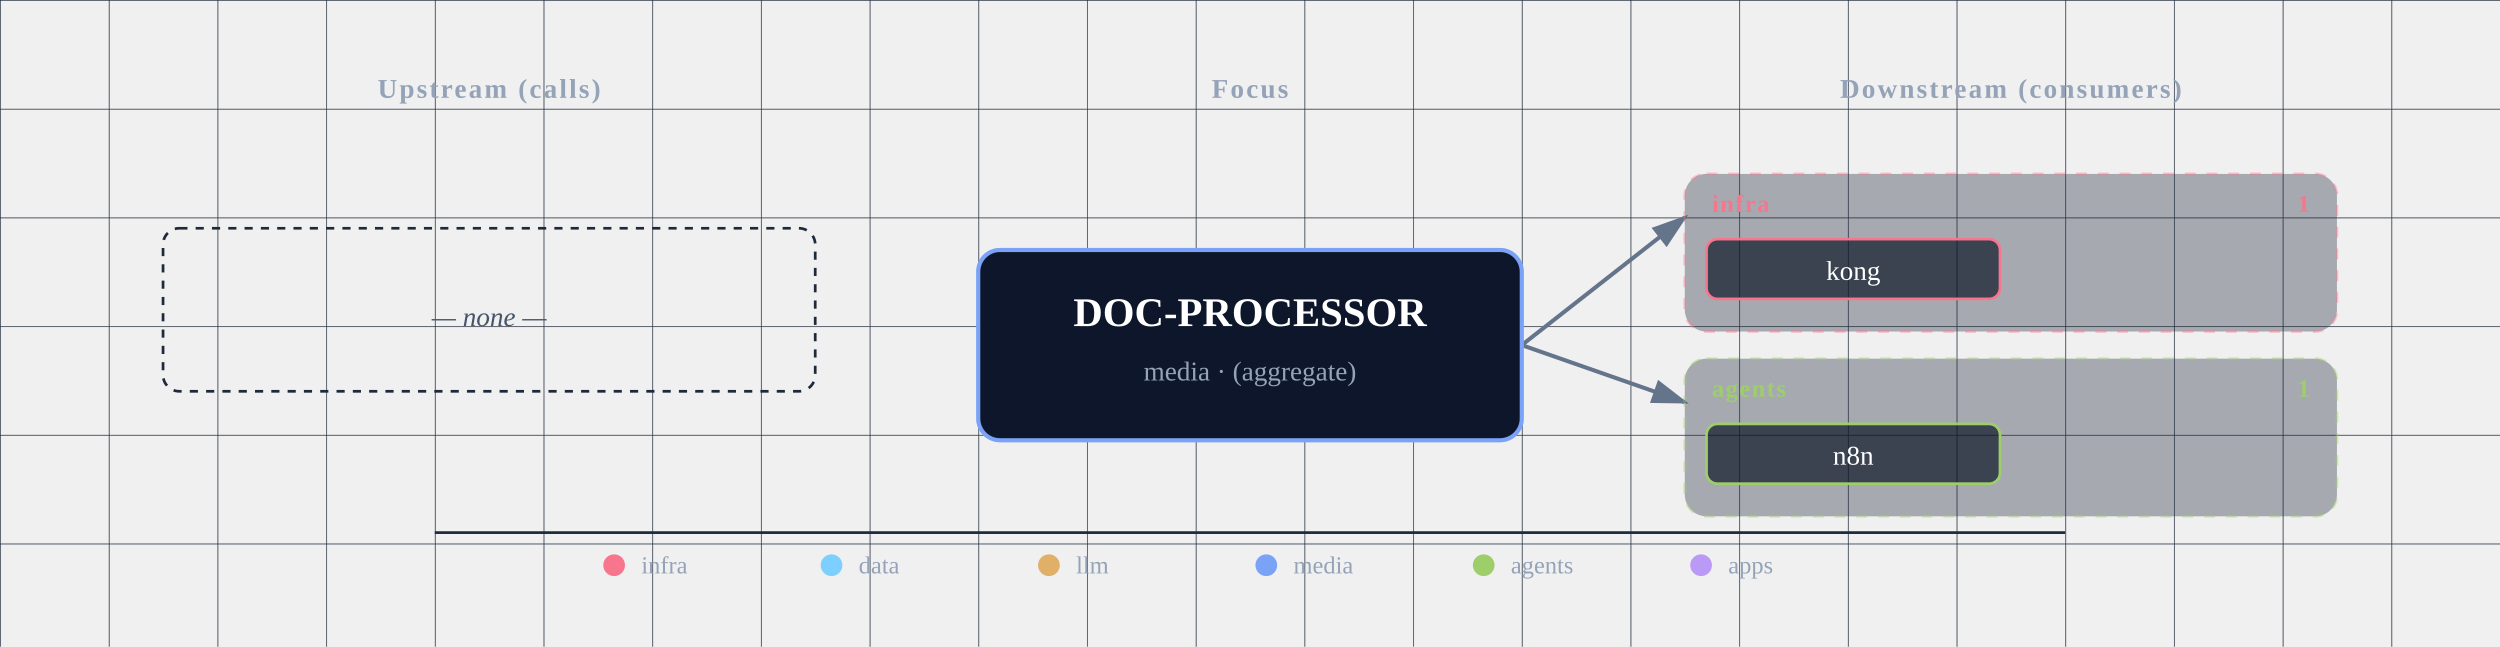
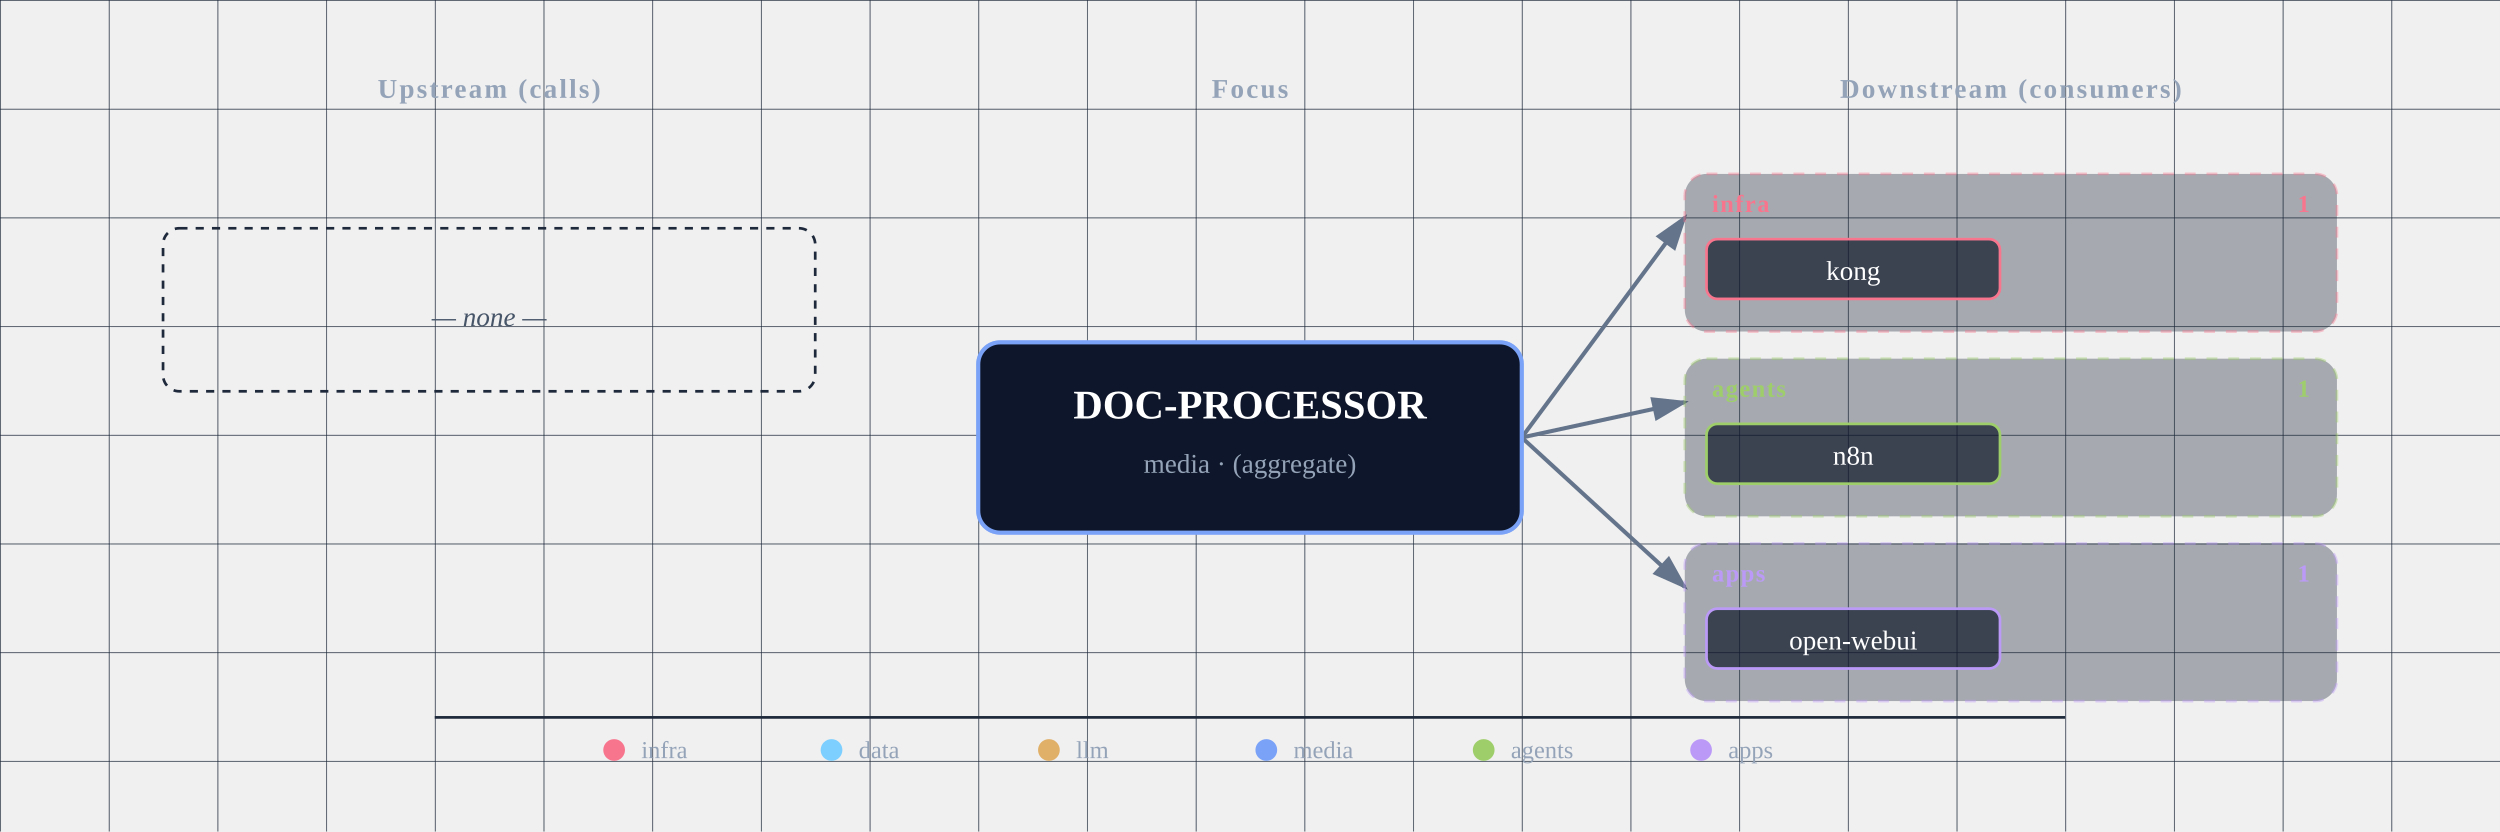
- <svg xmlns="http://www.w3.org/2000/svg" viewBox="0 0 920 238">
+ <svg xmlns="http://www.w3.org/2000/svg" viewBox="0 0 920 306">
  <defs>
    <pattern id="grid" width="40" height="40" patternUnits="userSpaceOnUse">
      <path d="M 40 0 L 0 0 0 40" fill="none" stroke="#1e293b" stroke-width="0.5" />
    </pattern>
    <marker id="arrowhead" markerWidth="9" markerHeight="6" refX="8" refY="3" orient="auto">
      <polygon points="0 0, 9 3, 0 6" fill="#64748b" />
    </marker>
    <filter id="focus-glow" x="-50%" y="-50%" width="200%" height="200%">
      <feGaussianBlur in="SourceAlpha" stdDeviation="6" />
      <feFlood flood-color="#7aa2f7" flood-opacity="0.6" />
      <feComposite in2="SourceAlpha" operator="in" />
      <feMerge>
        <feMergeNode />
        <feMergeNode in="SourceGraphic" />
      </feMerge>
    </filter>
  </defs>
-   <rect width="920" height="238" fill="url(#grid)" />
+   <rect width="920" height="306" fill="url(#grid)" />
  <text x="180" y="36" fill="#94a3b8" font-size="10" font-weight="600" text-anchor="middle" letter-spacing="0.08em">Upstream (calls)</text>
  <text x="460" y="36" fill="#94a3b8" font-size="10" font-weight="600" text-anchor="middle" letter-spacing="0.08em">Focus</text>
  <text x="740" y="36" fill="#94a3b8" font-size="10" font-weight="600" text-anchor="middle" letter-spacing="0.08em">Downstream (consumers)</text>
-   <line x1="560" y1="127" x2="620" y2="80" stroke="#64748b" stroke-width="1.5" marker-end="url(#arrowhead)" />
-   <line x1="560" y1="127" x2="620" y2="148" stroke="#64748b" stroke-width="1.5" marker-end="url(#arrowhead)" />
+   <line x1="560" y1="161" x2="620" y2="80" stroke="#64748b" stroke-width="1.5" marker-end="url(#arrowhead)" />
+   <line x1="560" y1="161" x2="620" y2="148" stroke="#64748b" stroke-width="1.5" marker-end="url(#arrowhead)" />
+   <line x1="560" y1="161" x2="620" y2="216" stroke="#64748b" stroke-width="1.5" marker-end="url(#arrowhead)" />
  <g>
    <rect x="60" y="84" width="240" height="60" rx="6" fill="none" stroke="#1e293b" stroke-width="1" stroke-dasharray="3,3" />
    <text x="180" y="120" fill="#475569" font-size="10" font-style="italic" text-anchor="middle">— none —</text>
  </g>
  <g>
    <g class="cluster">
      <rect x="620" y="64" width="240" height="58" rx="8" fill="rgba(30,41,59,0.35)" stroke="#f7768e" stroke-width="1" stroke-dasharray="4,4" stroke-opacity="0.4" />
      <text x="630" y="78" fill="#f7768e" font-size="9" font-weight="700" text-anchor="start" style="letter-spacing:0.06em;text-transform:uppercase;">infra</text>
      <text x="850" y="78" fill="#f7768e" font-size="9" font-weight="600" text-anchor="end">1</text>
    </g>
    <g>
      <rect x="628" y="88" width="108" height="22" rx="4" fill="rgba(15,23,42,0.7)" stroke="#f7768e" stroke-width="1" />
      <text x="682" y="103" fill="white" font-size="10" text-anchor="middle">kong</text>
    </g>
    <g class="cluster">
      <rect x="620" y="132" width="240" height="58" rx="8" fill="rgba(30,41,59,0.35)" stroke="#9ece6a" stroke-width="1" stroke-dasharray="4,4" stroke-opacity="0.4" />
      <text x="630" y="146" fill="#9ece6a" font-size="9" font-weight="700" text-anchor="start" style="letter-spacing:0.06em;text-transform:uppercase;">agents</text>
      <text x="850" y="146" fill="#9ece6a" font-size="9" font-weight="600" text-anchor="end">1</text>
    </g>
    <g>
      <rect x="628" y="156" width="108" height="22" rx="4" fill="rgba(15,23,42,0.7)" stroke="#9ece6a" stroke-width="1" />
      <text x="682" y="171" fill="white" font-size="10" text-anchor="middle">n8n</text>
    </g>
+     <g class="cluster">
+       <rect x="620" y="200" width="240" height="58" rx="8" fill="rgba(30,41,59,0.35)" stroke="#bb9af7" stroke-width="1" stroke-dasharray="4,4" stroke-opacity="0.4" />
+       <text x="630" y="214" fill="#bb9af7" font-size="9" font-weight="700" text-anchor="start" style="letter-spacing:0.06em;text-transform:uppercase;">apps</text>
+       <text x="850" y="214" fill="#bb9af7" font-size="9" font-weight="600" text-anchor="end">1</text>
+     </g>
+     <g>
+       <rect x="628" y="224" width="108" height="22" rx="4" fill="rgba(15,23,42,0.7)" stroke="#bb9af7" stroke-width="1" />
+       <text x="682" y="239" fill="white" font-size="10" text-anchor="middle">open-webui</text>
+     </g>
  </g>
  <g class="focus" filter="url(#focus-glow)">
-     <rect x="360" y="92" width="200" height="70" rx="8" fill="#0f172a" stroke="#7aa2f7" stroke-width="1.5" />
-     <text x="460" y="120" fill="white" font-size="15" font-weight="700" text-anchor="middle">DOC-PROCESSOR</text>
-     <text x="460" y="140" fill="#94a3b8" font-size="10" text-anchor="middle">media · (aggregate)</text>
+     <rect x="360" y="126" width="200" height="70" rx="8" fill="#0f172a" stroke="#7aa2f7" stroke-width="1.5" />
+     <text x="460" y="154" fill="white" font-size="15" font-weight="700" text-anchor="middle">DOC-PROCESSOR</text>
+     <text x="460" y="174" fill="#94a3b8" font-size="10" text-anchor="middle">media · (aggregate)</text>
  </g>
  <g class="legend">
-     <line x1="160" y1="196" x2="760" y2="196" stroke="#1e293b" stroke-width="1" />
-     <circle cx="226" cy="208" r="4" fill="#f7768e" />
-     <text x="236" y="211" fill="#94a3b8" font-size="9" font-weight="400" text-anchor="start">infra</text>
-     <circle cx="306" cy="208" r="4" fill="#7dcfff" />
-     <text x="316" y="211" fill="#94a3b8" font-size="9" font-weight="400" text-anchor="start">data</text>
-     <circle cx="386" cy="208" r="4" fill="#e0af68" />
-     <text x="396" y="211" fill="#94a3b8" font-size="9" font-weight="400" text-anchor="start">llm</text>
-     <circle cx="466" cy="208" r="4" fill="#7aa2f7" />
-     <text x="476" y="211" fill="#94a3b8" font-size="9" font-weight="400" text-anchor="start">media</text>
-     <circle cx="546" cy="208" r="4" fill="#9ece6a" />
-     <text x="556" y="211" fill="#94a3b8" font-size="9" font-weight="400" text-anchor="start">agents</text>
-     <circle cx="626" cy="208" r="4" fill="#bb9af7" />
-     <text x="636" y="211" fill="#94a3b8" font-size="9" font-weight="400" text-anchor="start">apps</text>
+     <line x1="160" y1="264" x2="760" y2="264" stroke="#1e293b" stroke-width="1" />
+     <circle cx="226" cy="276" r="4" fill="#f7768e" />
+     <text x="236" y="279" fill="#94a3b8" font-size="9" font-weight="400" text-anchor="start">infra</text>
+     <circle cx="306" cy="276" r="4" fill="#7dcfff" />
+     <text x="316" y="279" fill="#94a3b8" font-size="9" font-weight="400" text-anchor="start">data</text>
+     <circle cx="386" cy="276" r="4" fill="#e0af68" />
+     <text x="396" y="279" fill="#94a3b8" font-size="9" font-weight="400" text-anchor="start">llm</text>
+     <circle cx="466" cy="276" r="4" fill="#7aa2f7" />
+     <text x="476" y="279" fill="#94a3b8" font-size="9" font-weight="400" text-anchor="start">media</text>
+     <circle cx="546" cy="276" r="4" fill="#9ece6a" />
+     <text x="556" y="279" fill="#94a3b8" font-size="9" font-weight="400" text-anchor="start">agents</text>
+     <circle cx="626" cy="276" r="4" fill="#bb9af7" />
+     <text x="636" y="279" fill="#94a3b8" font-size="9" font-weight="400" text-anchor="start">apps</text>
  </g>
</svg>
